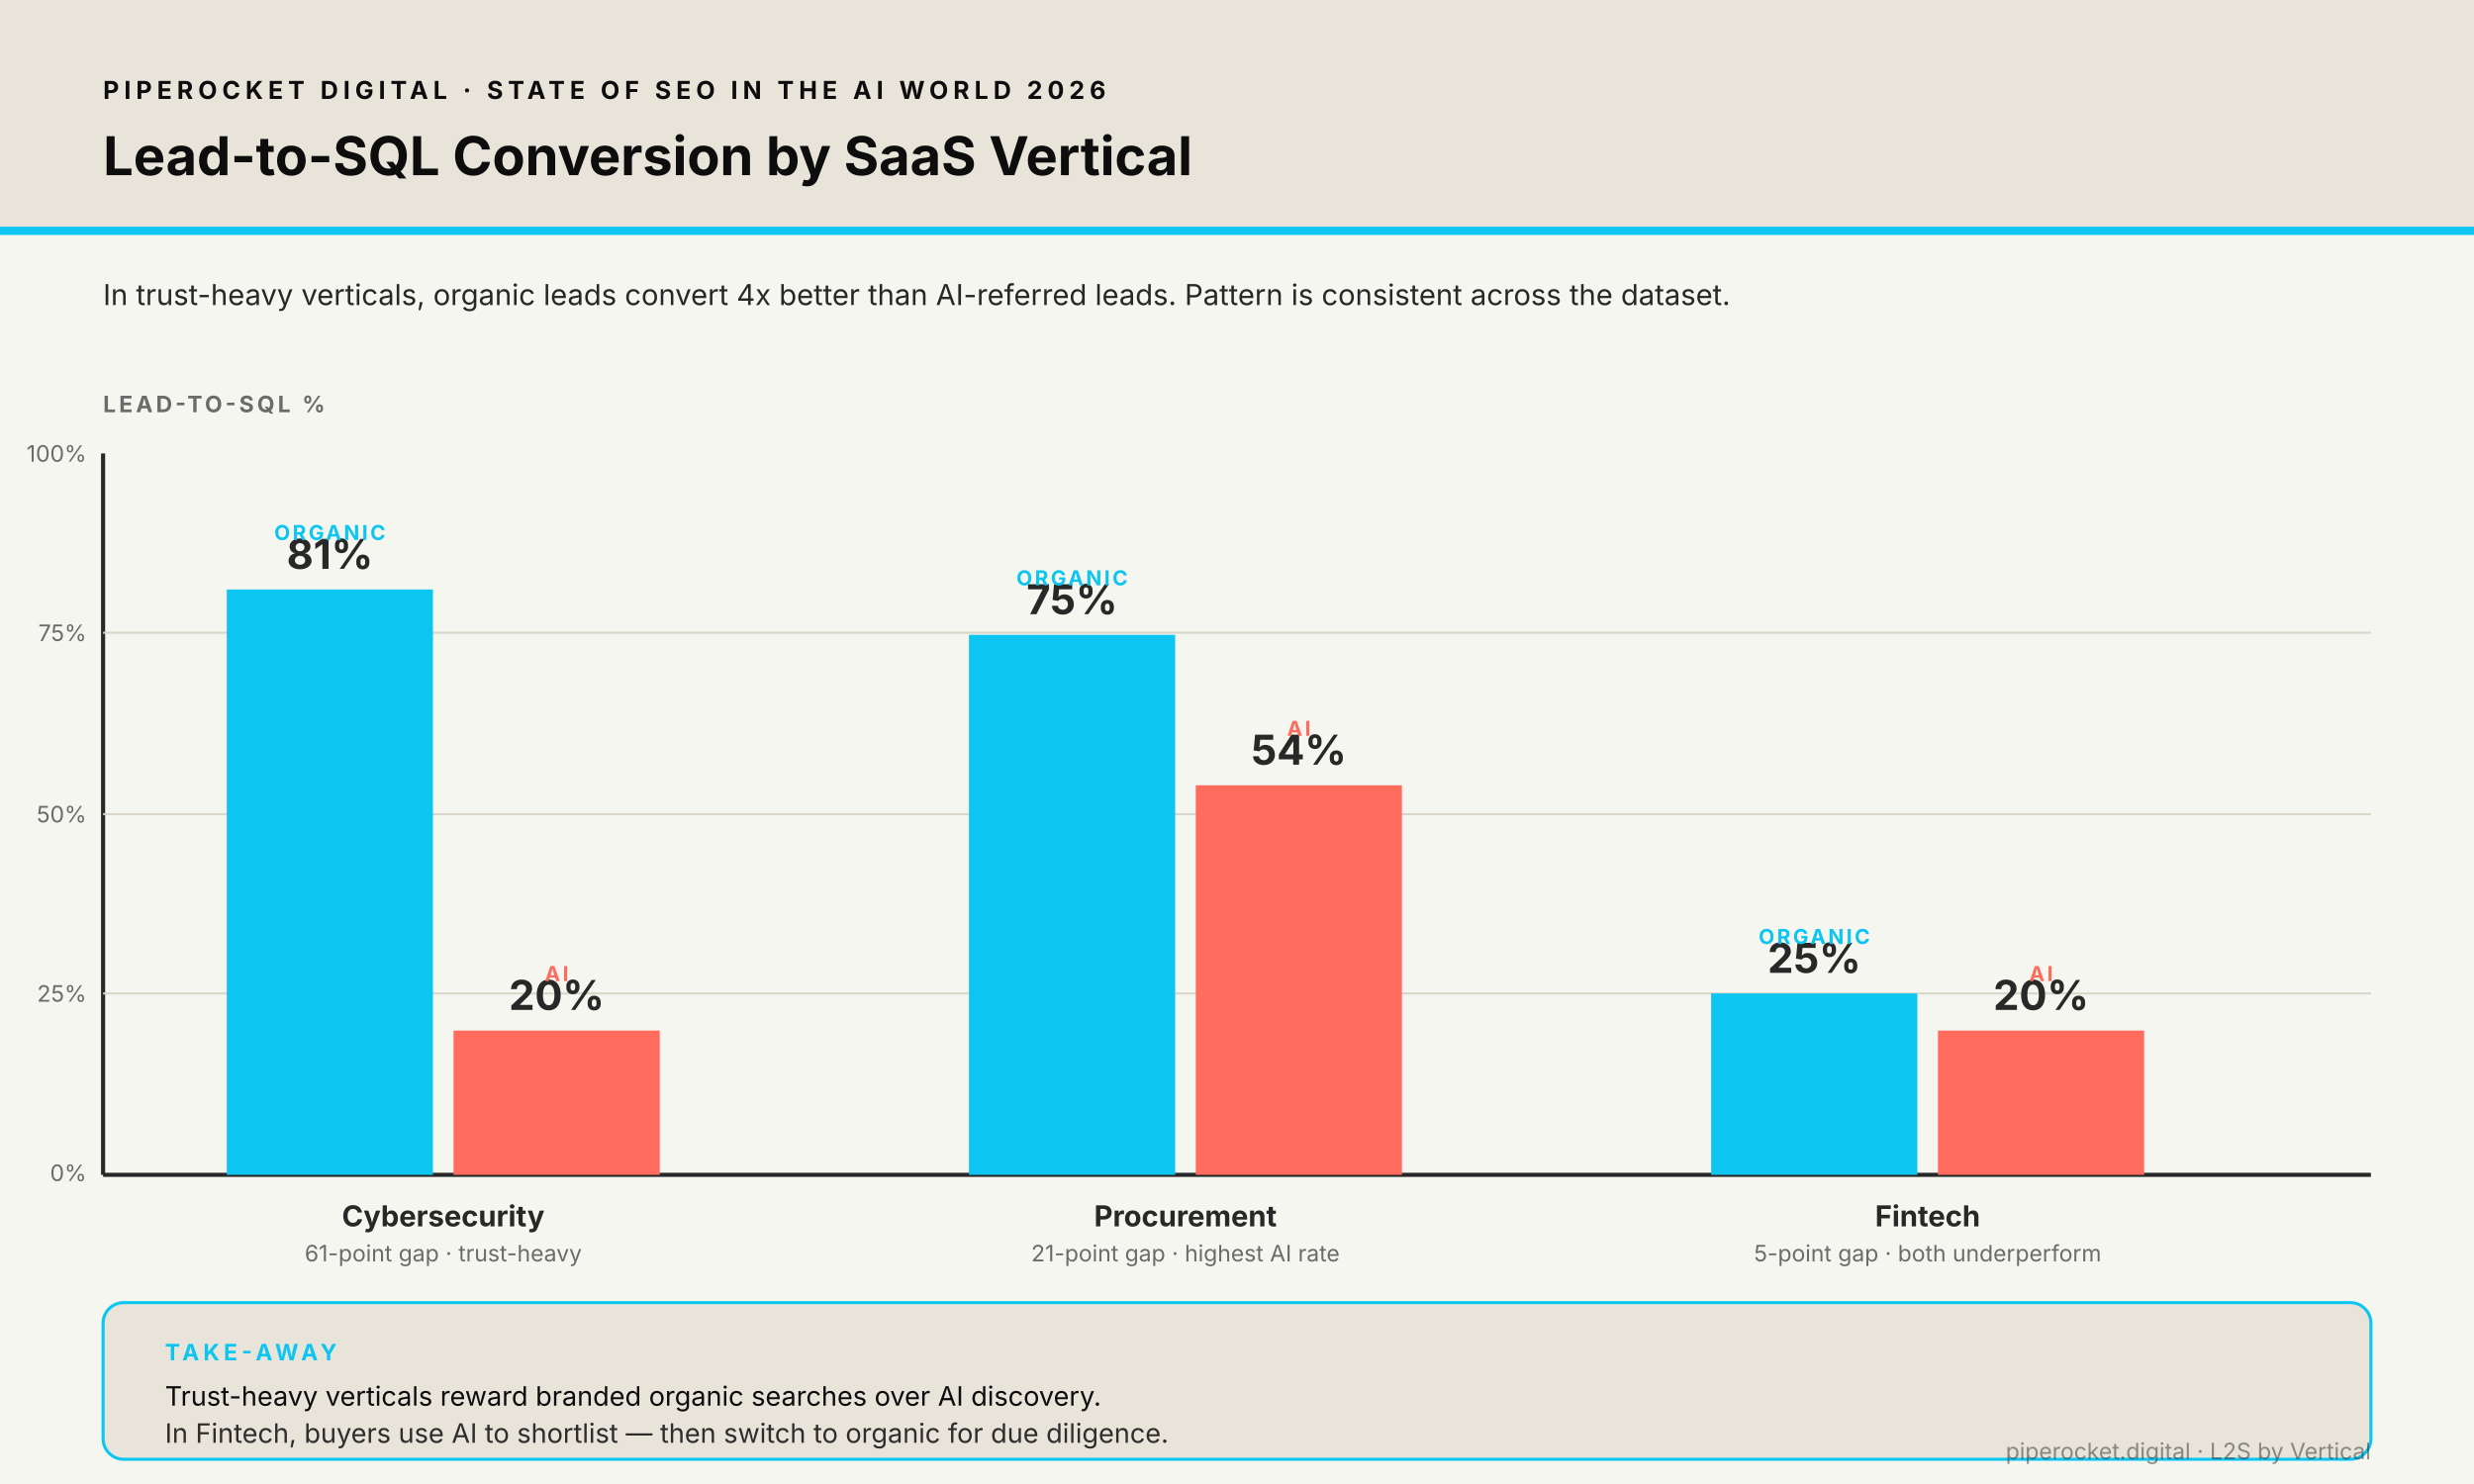
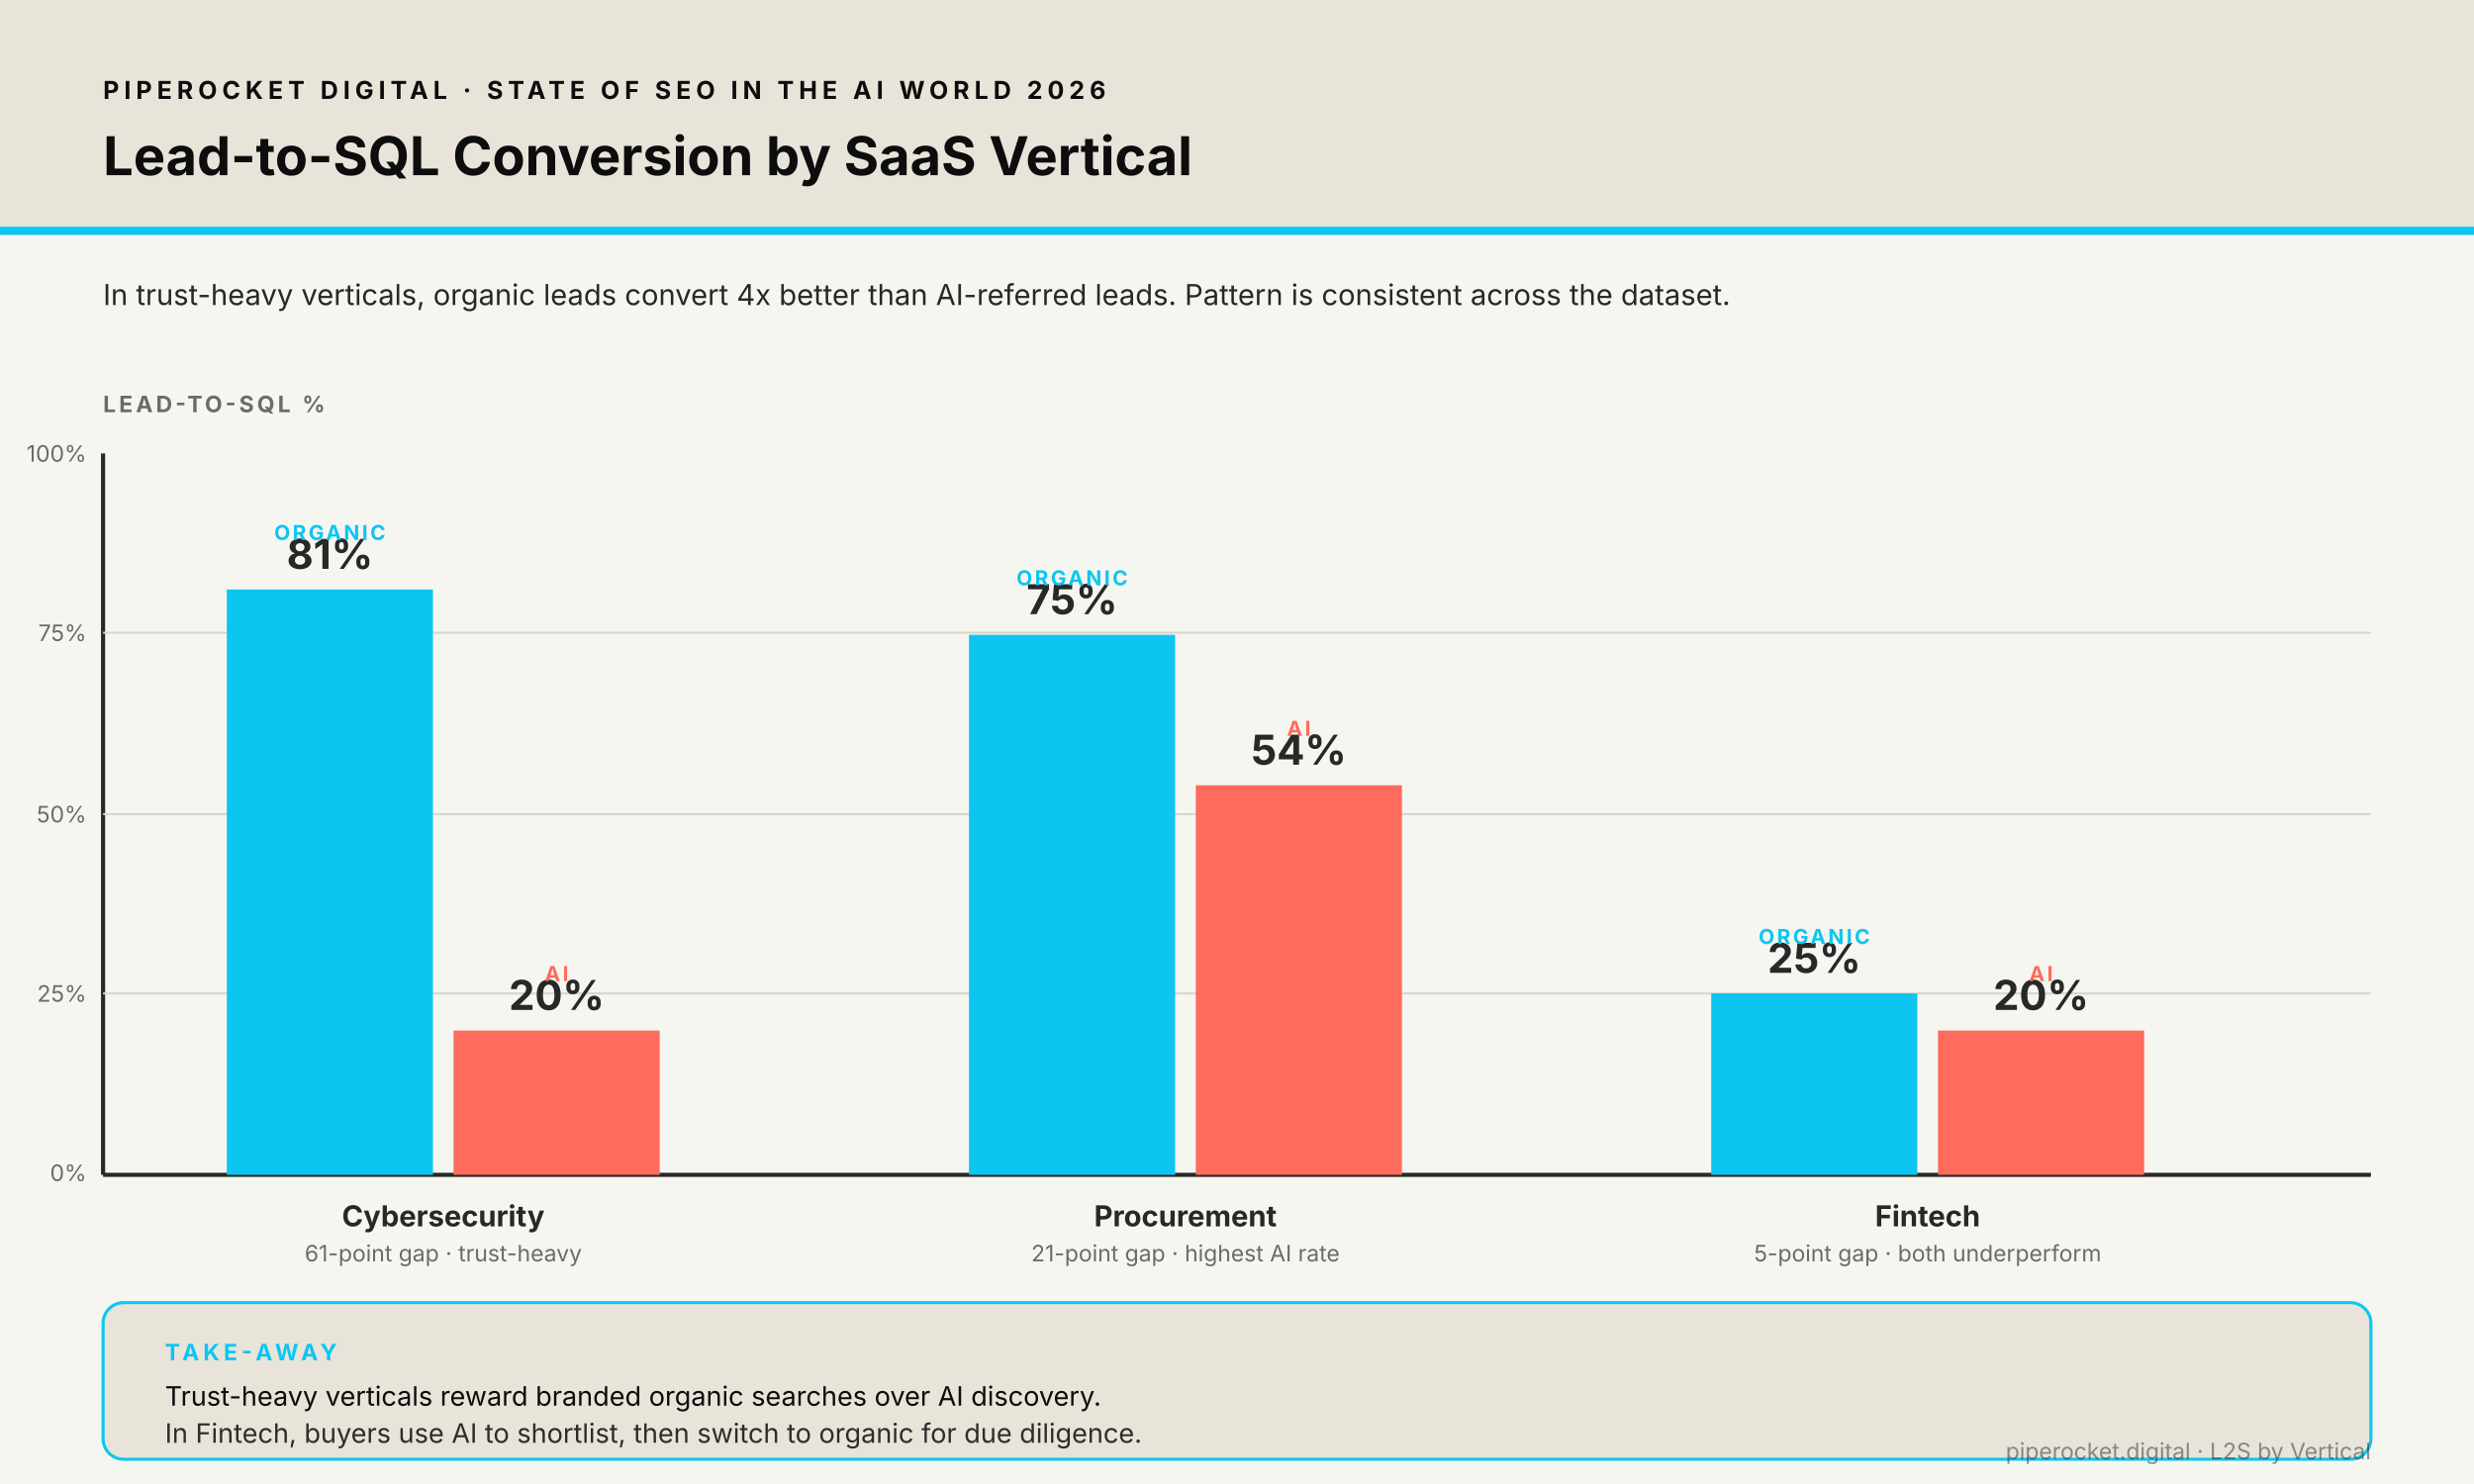
<svg xmlns="http://www.w3.org/2000/svg" aria-labelledby="title-vert desc-vert" font-family="Inter, -apple-system, BlinkMacSystemFont, 'Segoe UI', Arial, sans-serif" viewBox="0 0 1200 720">
  <path fill="#f6f6f1" d="M0 0h1200v720H0z" />
  <path fill="#e8e4da" d="M0 0h1200v110H0z" />
  <text x="50" y="48" fill="#0d0d0d" font-size="12" font-weight="700" letter-spacing="2.4">PIPEROCKET DIGITAL · STATE OF SEO IN THE AI WORLD 2026</text>
  <text x="50" y="85" fill="#0d0d0d" font-size="26" font-weight="700">Lead-to-SQL Conversion by SaaS Vertical</text>
  <path fill="#0cc6f1" d="M0 110h1200v4H0z" />
  <text x="50" y="148" fill="#282828" font-size="14">In trust-heavy verticals, organic leads convert 4x better than AI-referred leads. Pattern is consistent across the dataset.</text>
  <text fill="#6b6b6b" font-size="11" font-weight="700" letter-spacing="1.5" transform="translate(50 200)">LEAD-TO-SQL %</text>
  <path stroke="#282828" stroke-width="2" d="M50 220v350M50 570h1100" />
  <g fill="#6b6b6b" font-size="11" text-anchor="end">
    <text x="-8" y="24" transform="translate(50 200)">100%</text>
    <text x="-8" y="111" transform="translate(50 200)">75%</text>
    <text x="-8" y="199" transform="translate(50 200)">50%</text>
    <text x="-8" y="286" transform="translate(50 200)">25%</text>
    <text x="-8" y="373" transform="translate(50 200)">0%</text>
  </g>
  <g stroke="#d9d5c9">
    <path d="M50 307h1100M50 395h1100M50 482h1100" />
  </g>
  <path fill="#0cc6f1" d="M110 286h100v284H110z" />
  <text x="50" y="76" fill="#282828" font-size="20" font-weight="700" text-anchor="middle" transform="translate(110 200)">81%</text>
  <text x="50" y="62" fill="#0cc6f1" font-size="10" font-weight="700" letter-spacing="1.2" text-anchor="middle" transform="translate(110 200)">ORGANIC</text>
  <path fill="#ff6b5c" d="M220 500h100v70H220z" />
  <text x="160" y="290" fill="#282828" font-size="20" font-weight="700" text-anchor="middle" transform="translate(110 200)">20%</text>
  <text x="160" y="276" fill="#ff6b5c" font-size="10" font-weight="700" letter-spacing="1.2" text-anchor="middle" transform="translate(110 200)">AI</text>
  <text x="105" y="395" fill="#282828" font-size="14" font-weight="700" text-anchor="middle" transform="translate(110 200)">Cybersecurity</text>
  <text x="105" y="412" fill="#6b6b6b" font-size="11" text-anchor="middle" transform="translate(110 200)">61-point gap · trust-heavy</text>
  <path fill="#0cc6f1" d="M470 308h100v262H470z" />
  <text x="50" y="98" fill="#282828" font-size="20" font-weight="700" text-anchor="middle" transform="translate(470 200)">75%</text>
  <text x="50" y="84" fill="#0cc6f1" font-size="10" font-weight="700" letter-spacing="1.2" text-anchor="middle" transform="translate(470 200)">ORGANIC</text>
  <path fill="#ff6b5c" d="M580 381h100v189H580z" />
  <text x="160" y="171" fill="#282828" font-size="20" font-weight="700" text-anchor="middle" transform="translate(470 200)">54%</text>
  <text x="160" y="157" fill="#ff6b5c" font-size="10" font-weight="700" letter-spacing="1.2" text-anchor="middle" transform="translate(470 200)">AI</text>
  <text x="105" y="395" fill="#282828" font-size="14" font-weight="700" text-anchor="middle" transform="translate(470 200)">Procurement</text>
  <text x="105" y="412" fill="#6b6b6b" font-size="11" text-anchor="middle" transform="translate(470 200)">21-point gap · highest AI rate</text>
  <path fill="#0cc6f1" d="M830 482h100v88H830z" />
  <text x="50" y="272" fill="#282828" font-size="20" font-weight="700" text-anchor="middle" transform="translate(830 200)">25%</text>
  <text x="50" y="258" fill="#0cc6f1" font-size="10" font-weight="700" letter-spacing="1.2" text-anchor="middle" transform="translate(830 200)">ORGANIC</text>
  <path fill="#ff6b5c" d="M940 500h100v70H940z" />
  <text x="160" y="290" fill="#282828" font-size="20" font-weight="700" text-anchor="middle" transform="translate(830 200)">20%</text>
  <text x="160" y="276" fill="#ff6b5c" font-size="10" font-weight="700" letter-spacing="1.2" text-anchor="middle" transform="translate(830 200)">AI</text>
  <text x="105" y="395" fill="#282828" font-size="14" font-weight="700" text-anchor="middle" transform="translate(830 200)">Fintech</text>
  <text x="105" y="412" fill="#6b6b6b" font-size="11" text-anchor="middle" transform="translate(830 200)">5-point gap · both underperform</text>
  <g transform="translate(50 632)">
    <rect width="1100" height="76" fill="#e8e4da" stroke="#0cc6f1" stroke-width="1.5" rx="10" />
    <text x="30" y="28" fill="#0cc6f1" font-size="11" font-weight="700" letter-spacing="2">TAKE-AWAY</text>
    <text x="30" y="50" fill="#0d0d0d" font-size="13">Trust-heavy verticals reward branded organic searches over AI discovery.</text>
-     <text x="30" y="68" fill="rgba(13, 13, 13, 0.85)" font-size="13">In Fintech, buyers use AI to shortlist — then switch to organic for due diligence.</text>
+     <text x="30" y="68" fill="rgba(13, 13, 13, 0.85)" font-size="13">In Fintech, buyers use AI to shortlist, then switch to organic for due diligence.</text>
  </g>
  <text x="1150" y="708" fill="rgba(40,40,40,0.5)" font-size="11" text-anchor="end">piperocket.digital · L2S by Vertical</text>
</svg>
